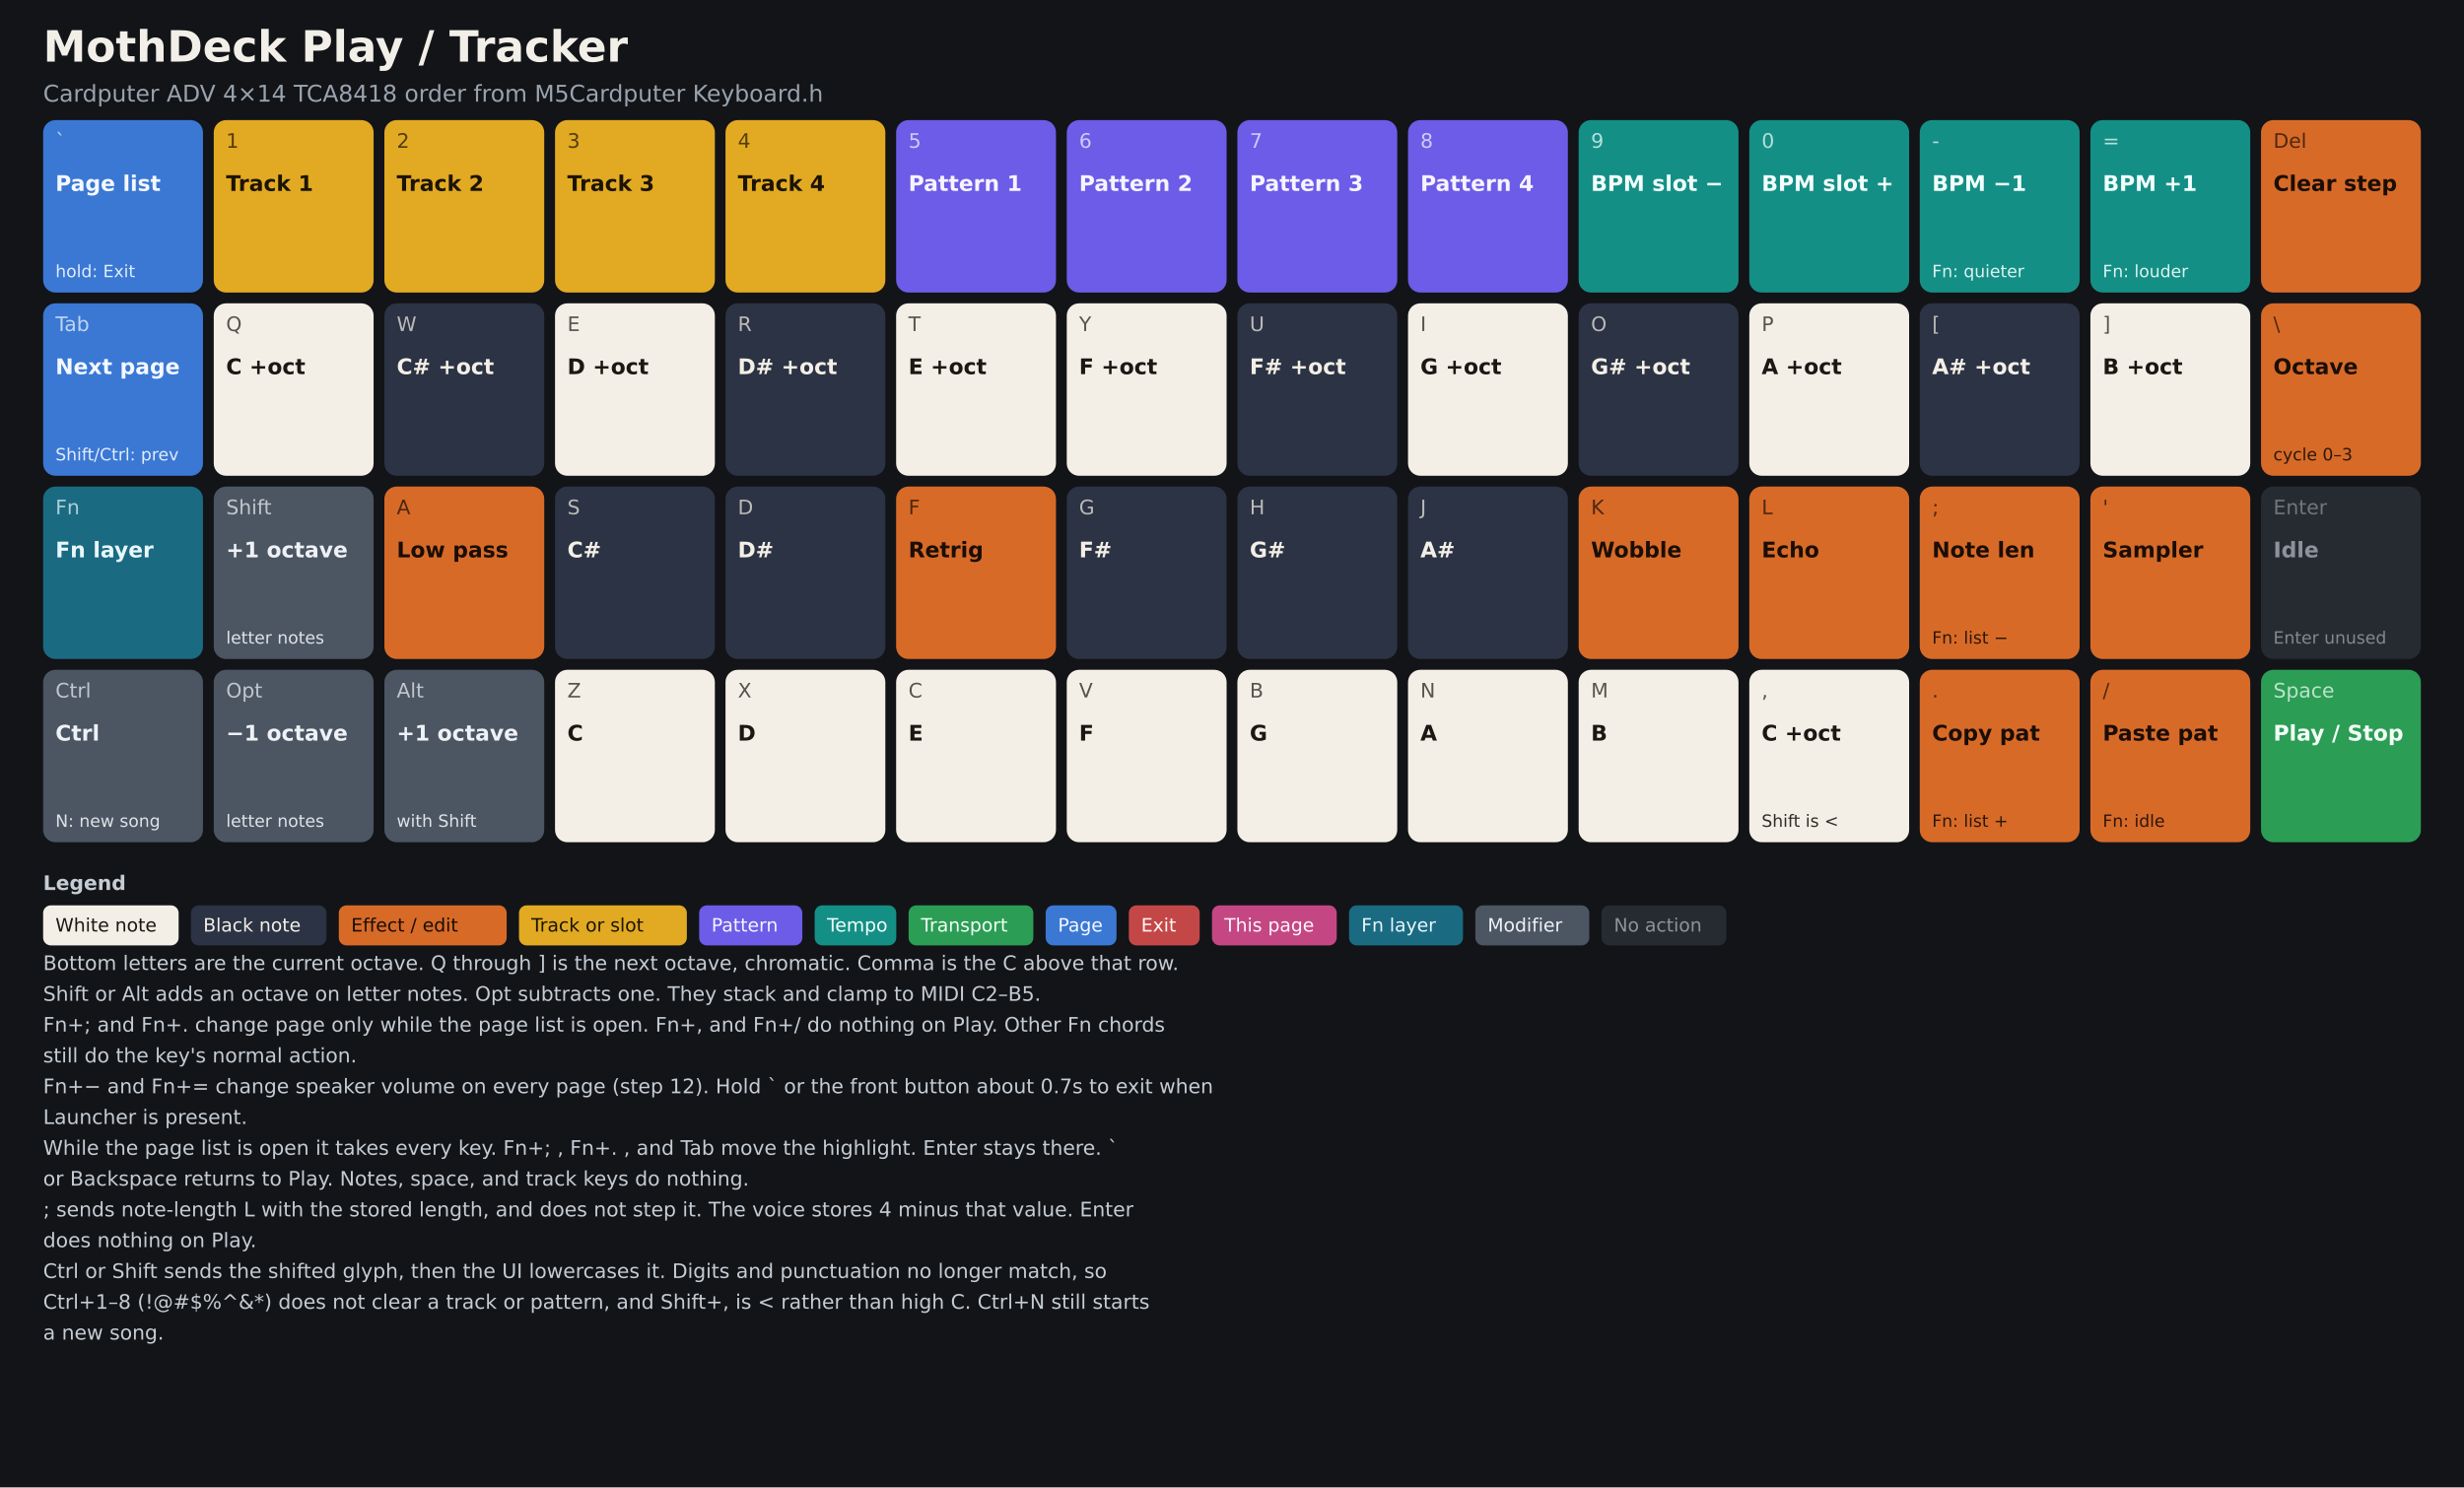
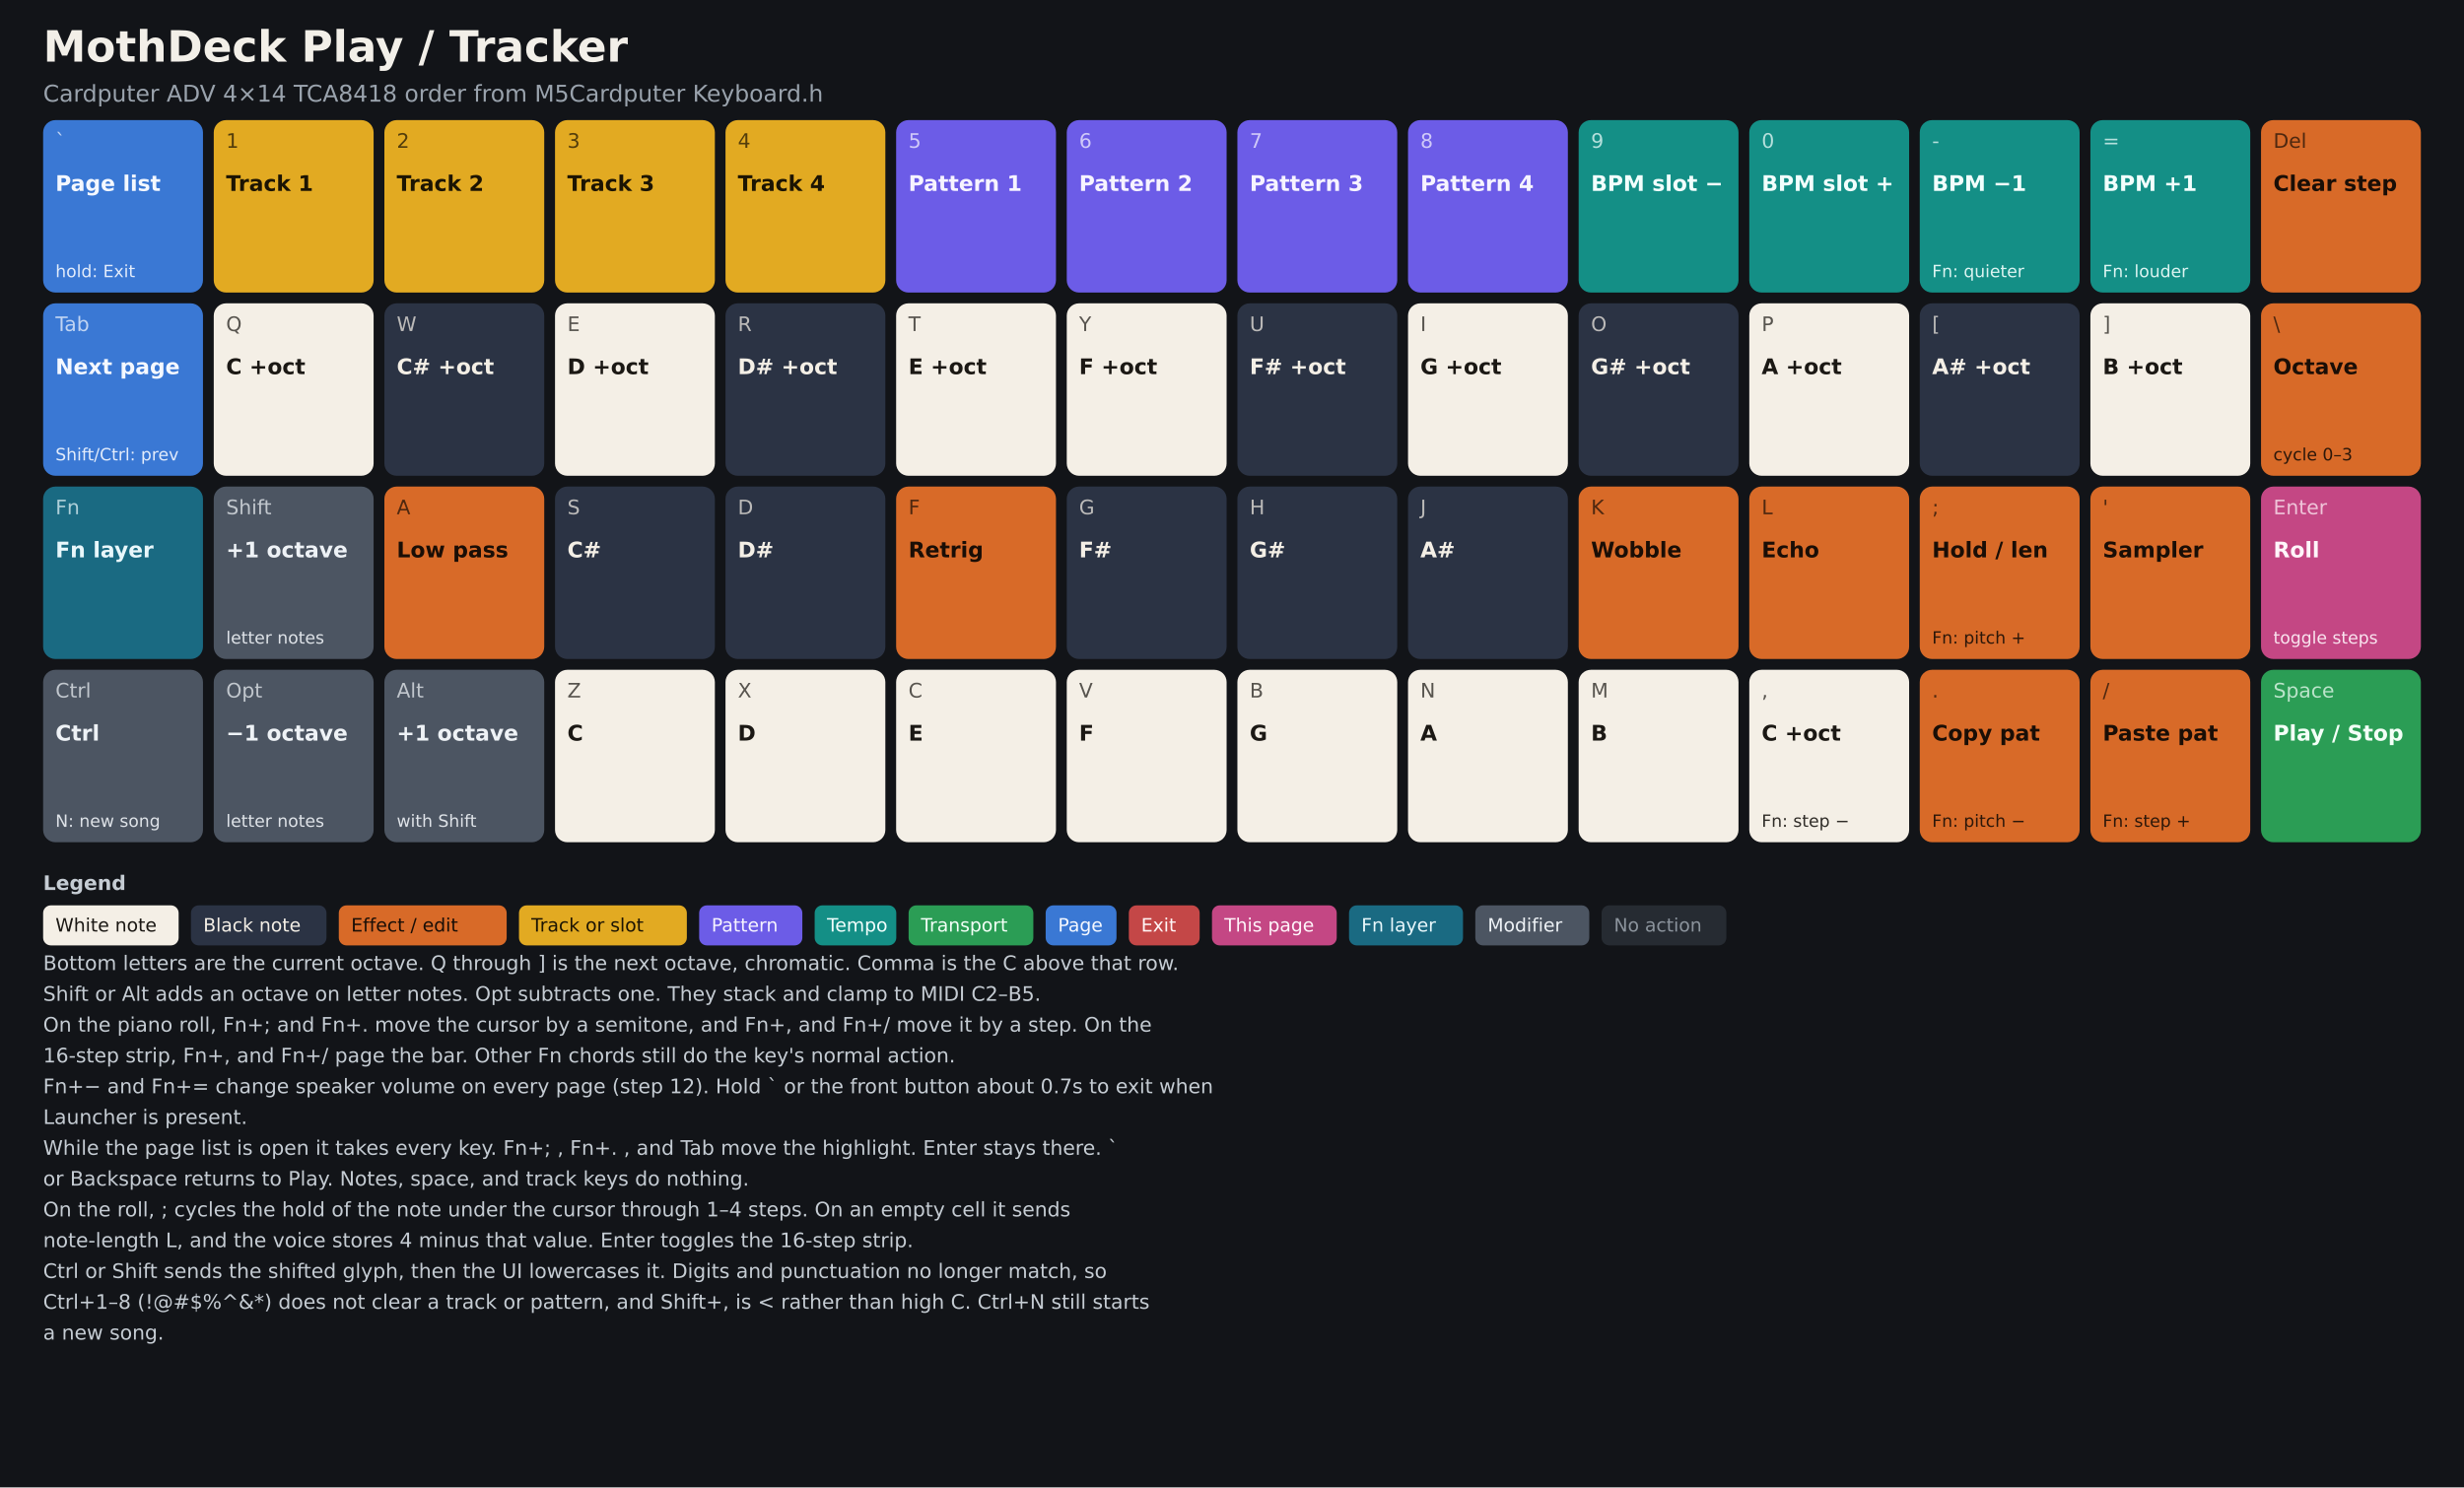
<svg xmlns="http://www.w3.org/2000/svg" width="1600" height="966" viewBox="0 0 1600 966">
  <style>text { font-family: 'DejaVu Sans', 'Liberation Sans', sans-serif; }</style>
  <rect width="100%" height="100%" fill="#121418" />
  <text x="28" y="40" fill="#f2efe8" font-size="28" font-weight="700">MothDeck  Play / Tracker</text>
  <text x="28" y="66" fill="#9aa3ad" font-size="15">Cardputer ADV  4×14  TCA8418 order from M5Cardputer Keyboard.h</text>
  <rect x="28.0" y="78.0" width="103.8" height="112.0" rx="8" fill="#3a78d4" />
  <text x="36.0" y="96.0" fill="#f4f8ff" font-size="13" opacity="0.72">`</text>
  <text x="36.0" y="124.0" fill="#f4f8ff" font-size="14" font-weight="700">Page list</text>
  <text x="36.0" y="180.0" fill="#f4f8ff" font-size="11" opacity="0.9">hold: Exit</text>
  <rect x="138.8" y="78.0" width="103.8" height="112.0" rx="8" fill="#e2aa22" />
  <text x="146.8" y="96.0" fill="#1c1403" font-size="13" opacity="0.72">1</text>
  <text x="146.8" y="124.0" fill="#1c1403" font-size="14" font-weight="700">Track 1</text>
  <rect x="249.6" y="78.0" width="103.8" height="112.0" rx="8" fill="#e2aa22" />
  <text x="257.6" y="96.0" fill="#1c1403" font-size="13" opacity="0.72">2</text>
  <text x="257.6" y="124.0" fill="#1c1403" font-size="14" font-weight="700">Track 2</text>
  <rect x="360.4" y="78.0" width="103.8" height="112.0" rx="8" fill="#e2aa22" />
  <text x="368.4" y="96.0" fill="#1c1403" font-size="13" opacity="0.72">3</text>
  <text x="368.4" y="124.0" fill="#1c1403" font-size="14" font-weight="700">Track 3</text>
  <rect x="471.1" y="78.0" width="103.8" height="112.0" rx="8" fill="#e2aa22" />
  <text x="479.1" y="96.0" fill="#1c1403" font-size="13" opacity="0.72">4</text>
  <text x="479.1" y="124.0" fill="#1c1403" font-size="14" font-weight="700">Track 4</text>
  <rect x="581.9" y="78.0" width="103.8" height="112.0" rx="8" fill="#6c5ce7" />
  <text x="589.9" y="96.0" fill="#f6f3ff" font-size="13" opacity="0.72">5</text>
  <text x="589.9" y="124.0" fill="#f6f3ff" font-size="14" font-weight="700">Pattern 1</text>
  <rect x="692.7" y="78.0" width="103.8" height="112.0" rx="8" fill="#6c5ce7" />
  <text x="700.7" y="96.0" fill="#f6f3ff" font-size="13" opacity="0.72">6</text>
  <text x="700.7" y="124.0" fill="#f6f3ff" font-size="14" font-weight="700">Pattern 2</text>
  <rect x="803.5" y="78.0" width="103.8" height="112.0" rx="8" fill="#6c5ce7" />
  <text x="811.5" y="96.0" fill="#f6f3ff" font-size="13" opacity="0.72">7</text>
  <text x="811.5" y="124.0" fill="#f6f3ff" font-size="14" font-weight="700">Pattern 3</text>
  <rect x="914.3" y="78.0" width="103.8" height="112.0" rx="8" fill="#6c5ce7" />
  <text x="922.3" y="96.0" fill="#f6f3ff" font-size="13" opacity="0.72">8</text>
  <text x="922.3" y="124.0" fill="#f6f3ff" font-size="14" font-weight="700">Pattern 4</text>
  <rect x="1025.1" y="78.0" width="103.8" height="112.0" rx="8" fill="#148f86" />
  <text x="1033.1" y="96.0" fill="#f2fffd" font-size="13" opacity="0.72">9</text>
  <text x="1033.1" y="124.0" fill="#f2fffd" font-size="14" font-weight="700">BPM slot −</text>
  <rect x="1135.9" y="78.0" width="103.8" height="112.0" rx="8" fill="#148f86" />
  <text x="1143.9" y="96.0" fill="#f2fffd" font-size="13" opacity="0.72">0</text>
  <text x="1143.9" y="124.0" fill="#f2fffd" font-size="14" font-weight="700">BPM slot +</text>
  <rect x="1246.6" y="78.0" width="103.8" height="112.0" rx="8" fill="#148f86" />
  <text x="1254.6" y="96.0" fill="#f2fffd" font-size="13" opacity="0.72">-</text>
  <text x="1254.6" y="124.0" fill="#f2fffd" font-size="14" font-weight="700">BPM −1</text>
  <text x="1254.6" y="180.0" fill="#f2fffd" font-size="11" opacity="0.9">Fn: quieter</text>
  <rect x="1357.4" y="78.0" width="103.8" height="112.0" rx="8" fill="#148f86" />
  <text x="1365.4" y="96.0" fill="#f2fffd" font-size="13" opacity="0.72">=</text>
  <text x="1365.4" y="124.0" fill="#f2fffd" font-size="14" font-weight="700">BPM +1</text>
  <text x="1365.4" y="180.0" fill="#f2fffd" font-size="11" opacity="0.9">Fn: louder</text>
  <rect x="1468.2" y="78.0" width="103.8" height="112.0" rx="8" fill="#d86a28" />
  <text x="1476.2" y="96.0" fill="#1a0e06" font-size="13" opacity="0.72">Del</text>
  <text x="1476.2" y="124.0" fill="#1a0e06" font-size="14" font-weight="700">Clear step</text>
  <rect x="28.0" y="197.0" width="103.8" height="112.0" rx="8" fill="#3a78d4" />
  <text x="36.0" y="215.0" fill="#f4f8ff" font-size="13" opacity="0.72">Tab</text>
  <text x="36.0" y="243.0" fill="#f4f8ff" font-size="14" font-weight="700">Next page</text>
  <text x="36.0" y="299.0" fill="#f4f8ff" font-size="11" opacity="0.9">Shift/Ctrl: prev</text>
  <rect x="138.8" y="197.0" width="103.8" height="112.0" rx="8" fill="#f4efe6" />
  <text x="146.8" y="215.0" fill="#1b1814" font-size="13" opacity="0.72">Q</text>
  <text x="146.8" y="243.0" fill="#1b1814" font-size="14" font-weight="700">C +oct</text>
  <rect x="249.6" y="197.0" width="103.8" height="112.0" rx="8" fill="#2b3344" />
  <text x="257.6" y="215.0" fill="#f4efe6" font-size="13" opacity="0.72">W</text>
  <text x="257.6" y="243.0" fill="#f4efe6" font-size="14" font-weight="700">C# +oct</text>
  <rect x="360.4" y="197.0" width="103.8" height="112.0" rx="8" fill="#f4efe6" />
  <text x="368.4" y="215.0" fill="#1b1814" font-size="13" opacity="0.72">E</text>
  <text x="368.4" y="243.0" fill="#1b1814" font-size="14" font-weight="700">D +oct</text>
  <rect x="471.1" y="197.0" width="103.8" height="112.0" rx="8" fill="#2b3344" />
  <text x="479.1" y="215.0" fill="#f4efe6" font-size="13" opacity="0.72">R</text>
  <text x="479.1" y="243.0" fill="#f4efe6" font-size="14" font-weight="700">D# +oct</text>
  <rect x="581.9" y="197.0" width="103.8" height="112.0" rx="8" fill="#f4efe6" />
  <text x="589.9" y="215.0" fill="#1b1814" font-size="13" opacity="0.72">T</text>
  <text x="589.9" y="243.0" fill="#1b1814" font-size="14" font-weight="700">E +oct</text>
  <rect x="692.7" y="197.0" width="103.8" height="112.0" rx="8" fill="#f4efe6" />
  <text x="700.7" y="215.0" fill="#1b1814" font-size="13" opacity="0.72">Y</text>
  <text x="700.7" y="243.0" fill="#1b1814" font-size="14" font-weight="700">F +oct</text>
  <rect x="803.5" y="197.0" width="103.8" height="112.0" rx="8" fill="#2b3344" />
  <text x="811.5" y="215.0" fill="#f4efe6" font-size="13" opacity="0.72">U</text>
  <text x="811.5" y="243.0" fill="#f4efe6" font-size="14" font-weight="700">F# +oct</text>
  <rect x="914.3" y="197.0" width="103.8" height="112.0" rx="8" fill="#f4efe6" />
  <text x="922.3" y="215.0" fill="#1b1814" font-size="13" opacity="0.72">I</text>
  <text x="922.3" y="243.0" fill="#1b1814" font-size="14" font-weight="700">G +oct</text>
  <rect x="1025.1" y="197.0" width="103.8" height="112.0" rx="8" fill="#2b3344" />
  <text x="1033.1" y="215.0" fill="#f4efe6" font-size="13" opacity="0.72">O</text>
  <text x="1033.1" y="243.0" fill="#f4efe6" font-size="14" font-weight="700">G# +oct</text>
  <rect x="1135.9" y="197.0" width="103.8" height="112.0" rx="8" fill="#f4efe6" />
  <text x="1143.9" y="215.0" fill="#1b1814" font-size="13" opacity="0.72">P</text>
  <text x="1143.9" y="243.0" fill="#1b1814" font-size="14" font-weight="700">A +oct</text>
  <rect x="1246.6" y="197.0" width="103.8" height="112.0" rx="8" fill="#2b3344" />
  <text x="1254.6" y="215.0" fill="#f4efe6" font-size="13" opacity="0.72">[</text>
  <text x="1254.6" y="243.0" fill="#f4efe6" font-size="14" font-weight="700">A# +oct</text>
  <rect x="1357.4" y="197.0" width="103.8" height="112.0" rx="8" fill="#f4efe6" />
  <text x="1365.4" y="215.0" fill="#1b1814" font-size="13" opacity="0.72">]</text>
  <text x="1365.4" y="243.0" fill="#1b1814" font-size="14" font-weight="700">B +oct</text>
  <rect x="1468.2" y="197.0" width="103.8" height="112.0" rx="8" fill="#d86a28" />
  <text x="1476.2" y="215.0" fill="#1a0e06" font-size="13" opacity="0.72">\</text>
  <text x="1476.2" y="243.0" fill="#1a0e06" font-size="14" font-weight="700">Octave</text>
  <text x="1476.2" y="299.0" fill="#1a0e06" font-size="11" opacity="0.9">cycle 0–3</text>
  <rect x="28.0" y="316.0" width="103.8" height="112.0" rx="8" fill="#1a6a82" />
  <text x="36.0" y="334.0" fill="#e8f7fb" font-size="13" opacity="0.72">Fn</text>
  <text x="36.0" y="362.0" fill="#e8f7fb" font-size="14" font-weight="700">Fn layer</text>
  <rect x="138.8" y="316.0" width="103.8" height="112.0" rx="8" fill="#4c5562" />
  <text x="146.8" y="334.0" fill="#eef2f6" font-size="13" opacity="0.72">Shift</text>
  <text x="146.8" y="362.0" fill="#eef2f6" font-size="14" font-weight="700">+1 octave</text>
  <text x="146.8" y="418.0" fill="#eef2f6" font-size="11" opacity="0.9">letter notes</text>
  <rect x="249.6" y="316.0" width="103.8" height="112.0" rx="8" fill="#d86a28" />
  <text x="257.6" y="334.0" fill="#1a0e06" font-size="13" opacity="0.72">A</text>
  <text x="257.6" y="362.0" fill="#1a0e06" font-size="14" font-weight="700">Low pass</text>
  <rect x="360.4" y="316.0" width="103.8" height="112.0" rx="8" fill="#2b3344" />
  <text x="368.4" y="334.0" fill="#f4efe6" font-size="13" opacity="0.72">S</text>
  <text x="368.4" y="362.0" fill="#f4efe6" font-size="14" font-weight="700">C#</text>
  <rect x="471.1" y="316.0" width="103.8" height="112.0" rx="8" fill="#2b3344" />
  <text x="479.1" y="334.0" fill="#f4efe6" font-size="13" opacity="0.72">D</text>
  <text x="479.1" y="362.0" fill="#f4efe6" font-size="14" font-weight="700">D#</text>
  <rect x="581.9" y="316.0" width="103.8" height="112.0" rx="8" fill="#d86a28" />
  <text x="589.9" y="334.0" fill="#1a0e06" font-size="13" opacity="0.72">F</text>
  <text x="589.9" y="362.0" fill="#1a0e06" font-size="14" font-weight="700">Retrig</text>
  <rect x="692.7" y="316.0" width="103.8" height="112.0" rx="8" fill="#2b3344" />
  <text x="700.7" y="334.0" fill="#f4efe6" font-size="13" opacity="0.72">G</text>
  <text x="700.7" y="362.0" fill="#f4efe6" font-size="14" font-weight="700">F#</text>
  <rect x="803.5" y="316.0" width="103.8" height="112.0" rx="8" fill="#2b3344" />
  <text x="811.5" y="334.0" fill="#f4efe6" font-size="13" opacity="0.72">H</text>
  <text x="811.5" y="362.0" fill="#f4efe6" font-size="14" font-weight="700">G#</text>
  <rect x="914.3" y="316.0" width="103.8" height="112.0" rx="8" fill="#2b3344" />
  <text x="922.3" y="334.0" fill="#f4efe6" font-size="13" opacity="0.72">J</text>
  <text x="922.3" y="362.0" fill="#f4efe6" font-size="14" font-weight="700">A#</text>
  <rect x="1025.1" y="316.0" width="103.8" height="112.0" rx="8" fill="#d86a28" />
  <text x="1033.1" y="334.0" fill="#1a0e06" font-size="13" opacity="0.72">K</text>
  <text x="1033.1" y="362.0" fill="#1a0e06" font-size="14" font-weight="700">Wobble</text>
  <rect x="1135.9" y="316.0" width="103.8" height="112.0" rx="8" fill="#d86a28" />
  <text x="1143.9" y="334.0" fill="#1a0e06" font-size="13" opacity="0.72">L</text>
  <text x="1143.9" y="362.0" fill="#1a0e06" font-size="14" font-weight="700">Echo</text>
  <rect x="1246.6" y="316.0" width="103.8" height="112.0" rx="8" fill="#d86a28" />
  <text x="1254.6" y="334.0" fill="#1a0e06" font-size="13" opacity="0.72">;</text>
-   <text x="1254.6" y="362.0" fill="#1a0e06" font-size="14" font-weight="700">Note len</text>
-   <text x="1254.6" y="418.0" fill="#1a0e06" font-size="11" opacity="0.9">Fn: list −</text>
+   <text x="1254.6" y="362.0" fill="#1a0e06" font-size="14" font-weight="700">Hold / len</text>
+   <text x="1254.6" y="418.0" fill="#1a0e06" font-size="11" opacity="0.9">Fn: pitch +</text>
  <rect x="1357.4" y="316.0" width="103.8" height="112.0" rx="8" fill="#d86a28" />
  <text x="1365.4" y="334.0" fill="#1a0e06" font-size="13" opacity="0.72">'</text>
  <text x="1365.4" y="362.0" fill="#1a0e06" font-size="14" font-weight="700">Sampler</text>
-   <rect x="1468.2" y="316.0" width="103.8" height="112.0" rx="8" fill="#262b32" />
-   <text x="1476.2" y="334.0" fill="#8b939c" font-size="13" opacity="0.72">Enter</text>
-   <text x="1476.2" y="362.0" fill="#8b939c" font-size="14" font-weight="700">Idle</text>
-   <text x="1476.2" y="418.0" fill="#8b939c" font-size="11" opacity="0.9">Enter unused</text>
+   <rect x="1468.2" y="316.0" width="103.8" height="112.0" rx="8" fill="#c44784" />
+   <text x="1476.2" y="334.0" fill="#fff5fa" font-size="13" opacity="0.72">Enter</text>
+   <text x="1476.2" y="362.0" fill="#fff5fa" font-size="14" font-weight="700">Roll</text>
+   <text x="1476.2" y="418.0" fill="#fff5fa" font-size="11" opacity="0.9">toggle steps</text>
  <rect x="28.0" y="435.0" width="103.8" height="112.0" rx="8" fill="#4c5562" />
  <text x="36.0" y="453.0" fill="#eef2f6" font-size="13" opacity="0.72">Ctrl</text>
  <text x="36.0" y="481.0" fill="#eef2f6" font-size="14" font-weight="700">Ctrl</text>
  <text x="36.0" y="537.0" fill="#eef2f6" font-size="11" opacity="0.9">N: new song</text>
  <rect x="138.8" y="435.0" width="103.8" height="112.0" rx="8" fill="#4c5562" />
  <text x="146.8" y="453.0" fill="#eef2f6" font-size="13" opacity="0.72">Opt</text>
  <text x="146.8" y="481.0" fill="#eef2f6" font-size="14" font-weight="700">−1 octave</text>
  <text x="146.8" y="537.0" fill="#eef2f6" font-size="11" opacity="0.9">letter notes</text>
  <rect x="249.6" y="435.0" width="103.8" height="112.0" rx="8" fill="#4c5562" />
  <text x="257.6" y="453.0" fill="#eef2f6" font-size="13" opacity="0.72">Alt</text>
  <text x="257.6" y="481.0" fill="#eef2f6" font-size="14" font-weight="700">+1 octave</text>
  <text x="257.6" y="537.0" fill="#eef2f6" font-size="11" opacity="0.9">with Shift</text>
  <rect x="360.4" y="435.0" width="103.8" height="112.0" rx="8" fill="#f4efe6" />
  <text x="368.4" y="453.0" fill="#1b1814" font-size="13" opacity="0.72">Z</text>
  <text x="368.4" y="481.0" fill="#1b1814" font-size="14" font-weight="700">C</text>
  <rect x="471.1" y="435.0" width="103.8" height="112.0" rx="8" fill="#f4efe6" />
  <text x="479.1" y="453.0" fill="#1b1814" font-size="13" opacity="0.72">X</text>
  <text x="479.1" y="481.0" fill="#1b1814" font-size="14" font-weight="700">D</text>
  <rect x="581.9" y="435.0" width="103.8" height="112.0" rx="8" fill="#f4efe6" />
  <text x="589.9" y="453.0" fill="#1b1814" font-size="13" opacity="0.72">C</text>
  <text x="589.9" y="481.0" fill="#1b1814" font-size="14" font-weight="700">E</text>
  <rect x="692.7" y="435.0" width="103.8" height="112.0" rx="8" fill="#f4efe6" />
  <text x="700.7" y="453.0" fill="#1b1814" font-size="13" opacity="0.72">V</text>
  <text x="700.7" y="481.0" fill="#1b1814" font-size="14" font-weight="700">F</text>
  <rect x="803.5" y="435.0" width="103.8" height="112.0" rx="8" fill="#f4efe6" />
  <text x="811.5" y="453.0" fill="#1b1814" font-size="13" opacity="0.72">B</text>
  <text x="811.5" y="481.0" fill="#1b1814" font-size="14" font-weight="700">G</text>
  <rect x="914.3" y="435.0" width="103.8" height="112.0" rx="8" fill="#f4efe6" />
  <text x="922.3" y="453.0" fill="#1b1814" font-size="13" opacity="0.72">N</text>
  <text x="922.3" y="481.0" fill="#1b1814" font-size="14" font-weight="700">A</text>
  <rect x="1025.1" y="435.0" width="103.8" height="112.0" rx="8" fill="#f4efe6" />
  <text x="1033.1" y="453.0" fill="#1b1814" font-size="13" opacity="0.72">M</text>
  <text x="1033.1" y="481.0" fill="#1b1814" font-size="14" font-weight="700">B</text>
  <rect x="1135.9" y="435.0" width="103.8" height="112.0" rx="8" fill="#f4efe6" />
  <text x="1143.9" y="453.0" fill="#1b1814" font-size="13" opacity="0.72">,</text>
  <text x="1143.9" y="481.0" fill="#1b1814" font-size="14" font-weight="700">C +oct</text>
-   <text x="1143.9" y="537.0" fill="#1b1814" font-size="11" opacity="0.9">Shift is &lt;</text>
+   <text x="1143.9" y="537.0" fill="#1b1814" font-size="11" opacity="0.9">Fn: step −</text>
  <rect x="1246.6" y="435.0" width="103.8" height="112.0" rx="8" fill="#d86a28" />
  <text x="1254.6" y="453.0" fill="#1a0e06" font-size="13" opacity="0.72">.</text>
  <text x="1254.6" y="481.0" fill="#1a0e06" font-size="14" font-weight="700">Copy pat</text>
-   <text x="1254.6" y="537.0" fill="#1a0e06" font-size="11" opacity="0.9">Fn: list +</text>
+   <text x="1254.6" y="537.0" fill="#1a0e06" font-size="11" opacity="0.9">Fn: pitch −</text>
  <rect x="1357.4" y="435.0" width="103.8" height="112.0" rx="8" fill="#d86a28" />
  <text x="1365.4" y="453.0" fill="#1a0e06" font-size="13" opacity="0.72">/</text>
  <text x="1365.4" y="481.0" fill="#1a0e06" font-size="14" font-weight="700">Paste pat</text>
-   <text x="1365.4" y="537.0" fill="#1a0e06" font-size="11" opacity="0.9">Fn: idle</text>
+   <text x="1365.4" y="537.0" fill="#1a0e06" font-size="11" opacity="0.9">Fn: step +</text>
  <rect x="1468.2" y="435.0" width="103.8" height="112.0" rx="8" fill="#2b9d55" />
  <text x="1476.2" y="453.0" fill="#f3fff7" font-size="13" opacity="0.72">Space</text>
  <text x="1476.2" y="481.0" fill="#f3fff7" font-size="14" font-weight="700">Play / Stop</text>
  <text x="28" y="578" fill="#c5ccd3" font-size="13" font-weight="700">Legend</text>
  <rect x="28" y="588" width="88" height="26" rx="5" fill="#f4efe6" />
  <text x="36" y="605" fill="#1b1814" font-size="12">White note</text>
  <rect x="124" y="588" width="88" height="26" rx="5" fill="#2b3344" />
  <text x="132" y="605" fill="#f4efe6" font-size="12">Black note</text>
  <rect x="220" y="588" width="109" height="26" rx="5" fill="#d86a28" />
  <text x="228" y="605" fill="#1a0e06" font-size="12">Effect / edit</text>
  <rect x="337" y="588" width="109" height="26" rx="5" fill="#e2aa22" />
  <text x="345" y="605" fill="#1c1403" font-size="12">Track or slot</text>
  <rect x="454" y="588" width="67" height="26" rx="5" fill="#6c5ce7" />
  <text x="462" y="605" fill="#f6f3ff" font-size="12">Pattern</text>
  <rect x="529" y="588" width="53" height="26" rx="5" fill="#148f86" />
  <text x="537" y="605" fill="#f2fffd" font-size="12">Tempo</text>
  <rect x="590" y="588" width="81" height="26" rx="5" fill="#2b9d55" />
  <text x="598" y="605" fill="#f3fff7" font-size="12">Transport</text>
  <rect x="679" y="588" width="46" height="26" rx="5" fill="#3a78d4" />
  <text x="687" y="605" fill="#f4f8ff" font-size="12">Page</text>
  <rect x="733" y="588" width="46" height="26" rx="5" fill="#c44747" />
  <text x="741" y="605" fill="#fff6f6" font-size="12">Exit</text>
  <rect x="787" y="588" width="81" height="26" rx="5" fill="#c44784" />
  <text x="795" y="605" fill="#fff5fa" font-size="12">This page</text>
  <rect x="876" y="588" width="74" height="26" rx="5" fill="#1a6a82" />
  <text x="884" y="605" fill="#e8f7fb" font-size="12">Fn layer</text>
  <rect x="958" y="588" width="74" height="26" rx="5" fill="#4c5562" />
  <text x="966" y="605" fill="#eef2f6" font-size="12">Modifier</text>
  <rect x="1040" y="588" width="81" height="26" rx="5" fill="#262b32" />
  <text x="1048" y="605" fill="#8b939c" font-size="12">No action</text>
  <text x="28" y="630" fill="#c5ccd3" font-size="13">Bottom letters are the current octave. Q through ] is the next octave, chromatic. Comma is the C above that row.</text>
  <text x="28" y="650" fill="#c5ccd3" font-size="13">Shift or Alt adds an octave on letter notes. Opt subtracts one. They stack and clamp to MIDI C2–B5.</text>
-   <text x="28" y="670" fill="#c5ccd3" font-size="13">Fn+; and Fn+. change page only while the page list is open. Fn+, and Fn+/ do nothing on Play. Other Fn chords</text>
-   <text x="28" y="690" fill="#c5ccd3" font-size="13">still do the key's normal action.</text>
+   <text x="28" y="670" fill="#c5ccd3" font-size="13">On the piano roll, Fn+; and Fn+. move the cursor by a semitone, and Fn+, and Fn+/ move it by a step. On the</text>
+   <text x="28" y="690" fill="#c5ccd3" font-size="13">16-step strip, Fn+, and Fn+/ page the bar. Other Fn chords still do the key's normal action.</text>
  <text x="28" y="710" fill="#c5ccd3" font-size="13">Fn+− and Fn+= change speaker volume on every page (step 12). Hold ` or the front button about 0.7s to exit when</text>
  <text x="28" y="730" fill="#c5ccd3" font-size="13">Launcher is present.</text>
  <text x="28" y="750" fill="#c5ccd3" font-size="13">While the page list is open it takes every key. Fn+; , Fn+. , and Tab move the highlight. Enter stays there. `</text>
  <text x="28" y="770" fill="#c5ccd3" font-size="13">or Backspace returns to Play. Notes, space, and track keys do nothing.</text>
-   <text x="28" y="790" fill="#c5ccd3" font-size="13">; sends note-length L with the stored length, and does not step it. The voice stores 4 minus that value. Enter</text>
-   <text x="28" y="810" fill="#c5ccd3" font-size="13">does nothing on Play.</text>
+   <text x="28" y="790" fill="#c5ccd3" font-size="13">On the roll, ; cycles the hold of the note under the cursor through 1–4 steps. On an empty cell it sends</text>
+   <text x="28" y="810" fill="#c5ccd3" font-size="13">note-length L, and the voice stores 4 minus that value. Enter toggles the 16-step strip.</text>
  <text x="28" y="830" fill="#c5ccd3" font-size="13">Ctrl or Shift sends the shifted glyph, then the UI lowercases it. Digits and punctuation no longer match, so</text>
  <text x="28" y="850" fill="#c5ccd3" font-size="13">Ctrl+1–8 (!@#$%^&amp;*) does not clear a track or pattern, and Shift+, is &lt; rather than high C. Ctrl+N still starts</text>
  <text x="28" y="870" fill="#c5ccd3" font-size="13">a new song.</text>
</svg>
